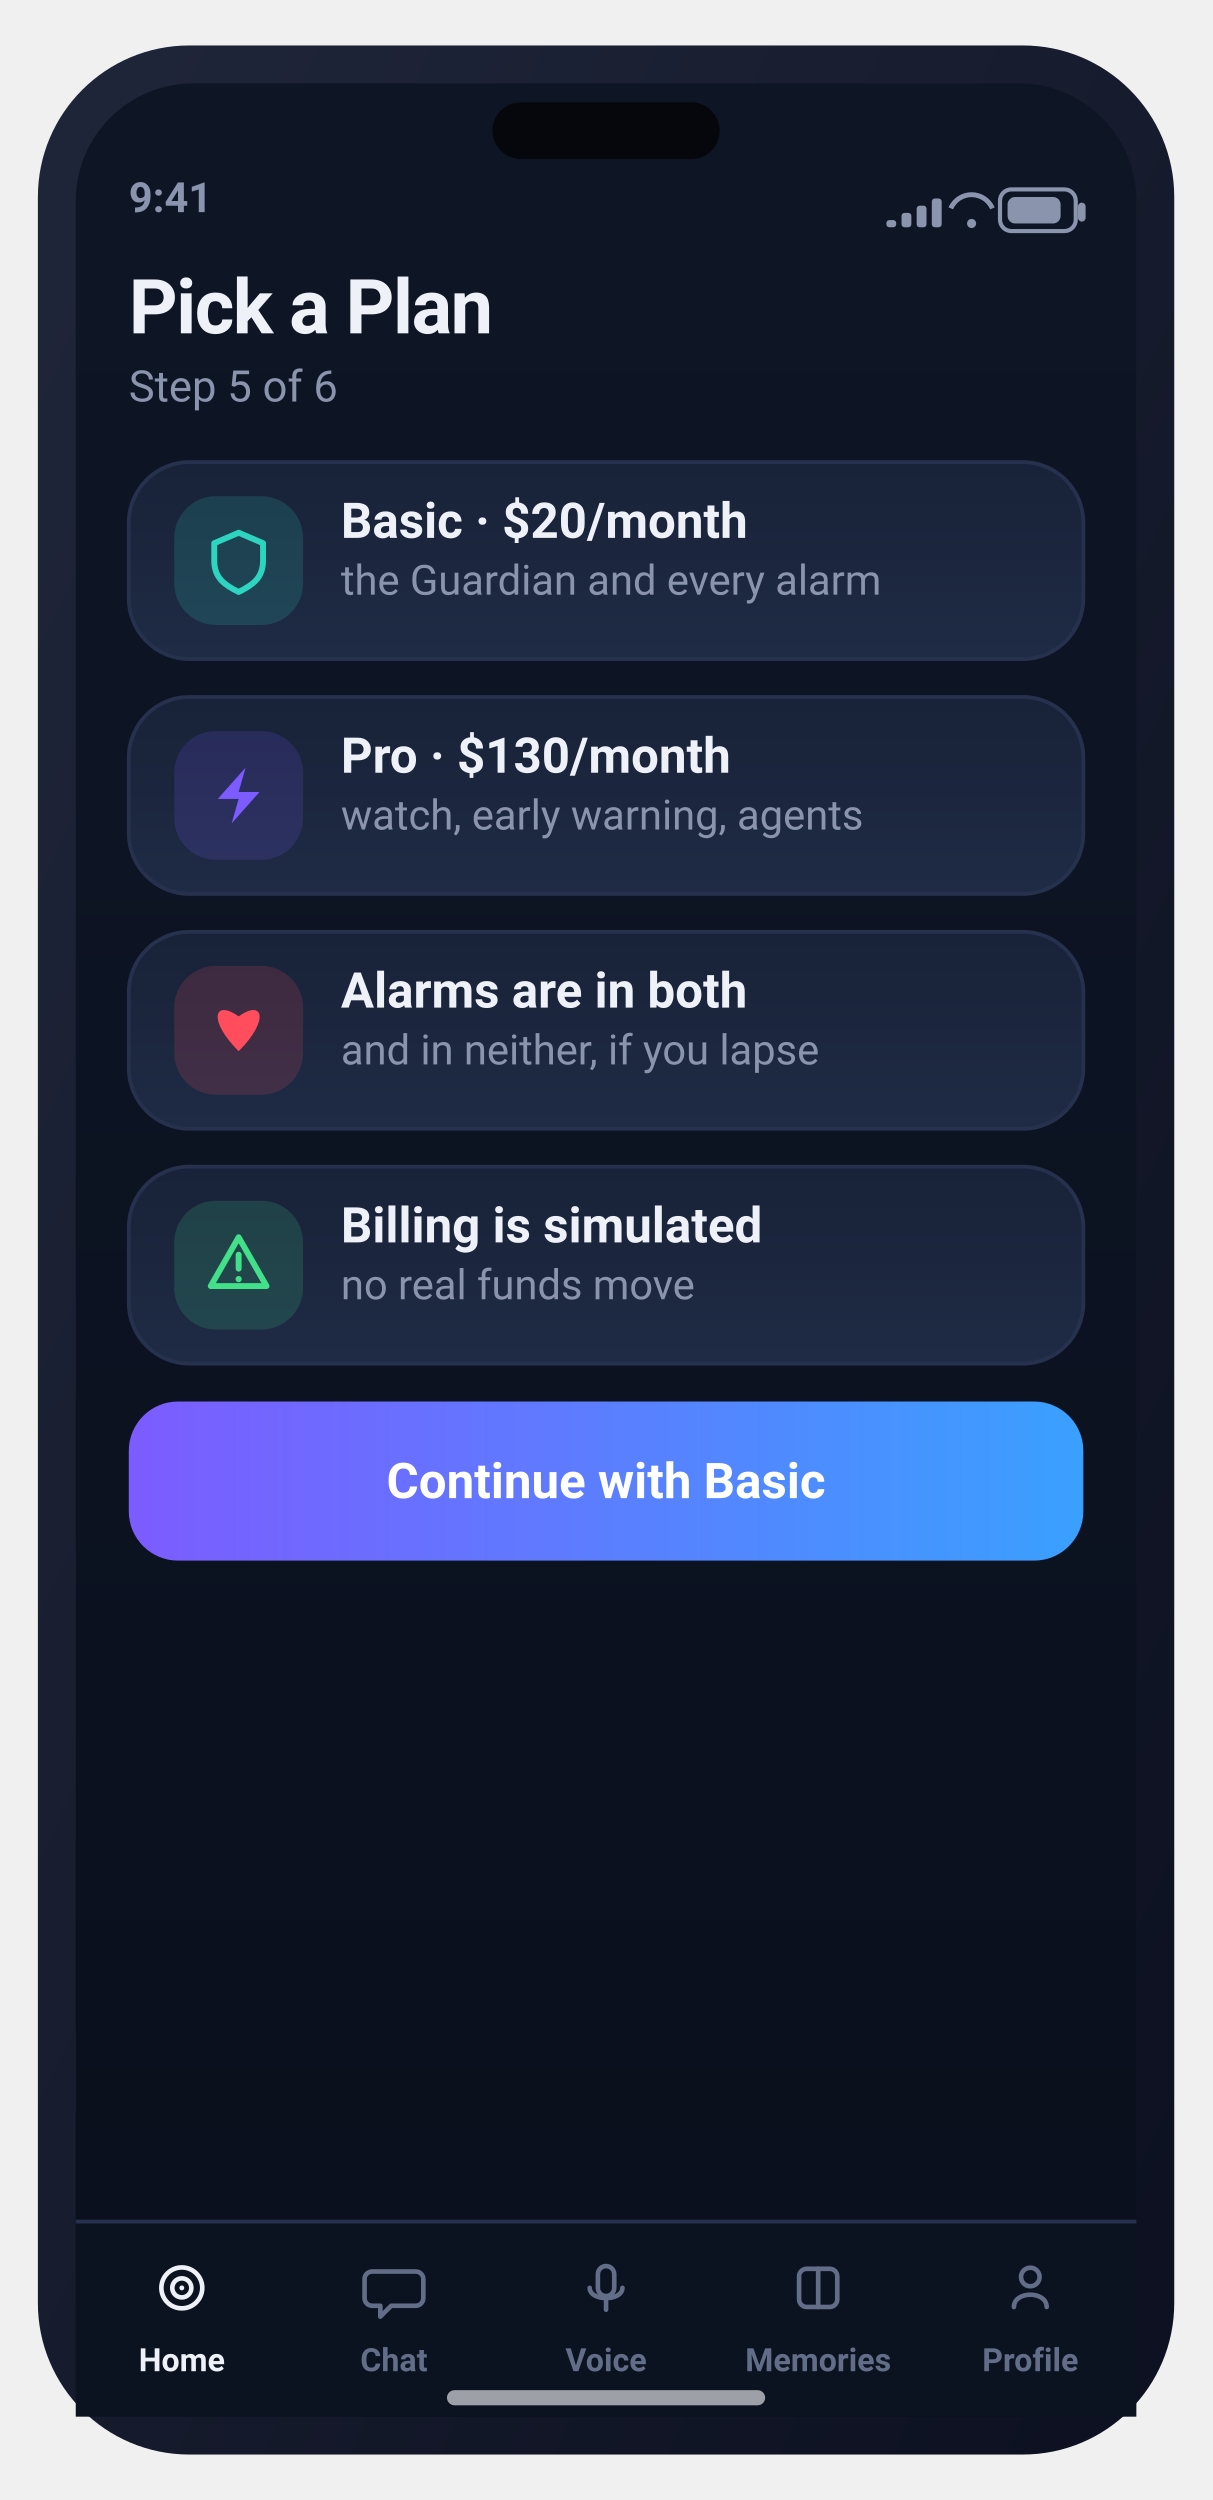
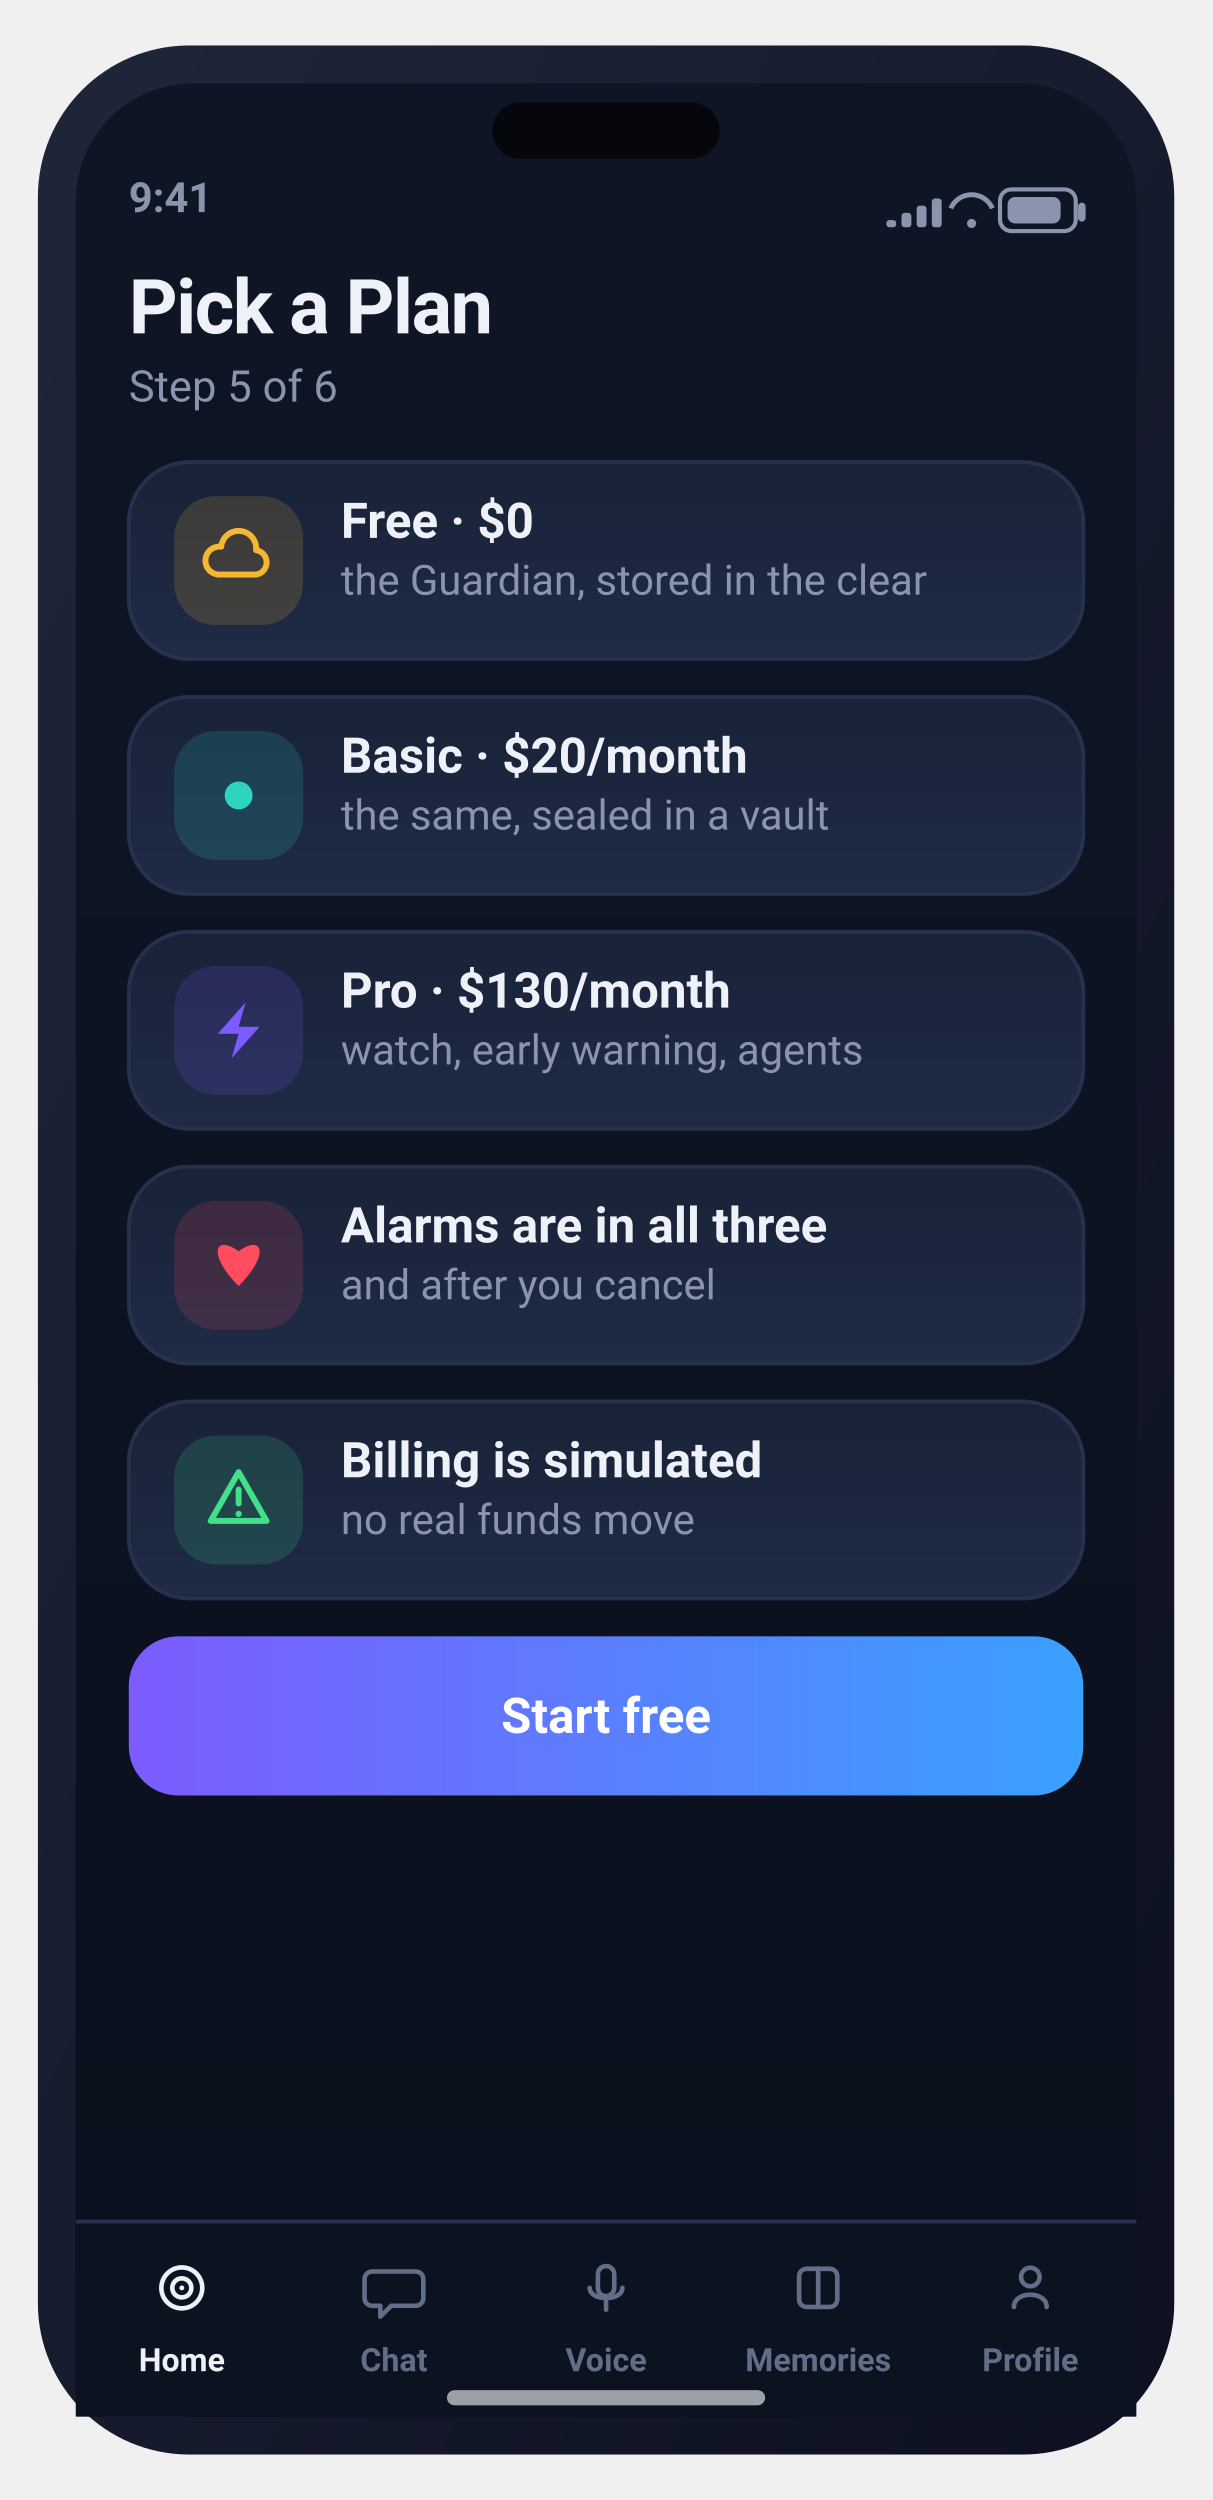
<svg xmlns="http://www.w3.org/2000/svg" width="320" height="660" viewBox="0 0 320 660" role="img" aria-label="Pick a Plan screen">
  <defs>
    <linearGradient id="gScr" x1="0" y1="0" x2="0" y2="1">
      <stop offset="0" stop-color="#0e1626" />
      <stop offset="1" stop-color="#0a0f1c" />
    </linearGradient>
    <linearGradient id="gFrame" x1="0" y1="0" x2="1" y2="1">
      <stop offset="0" stop-color="#20263a" />
      <stop offset="1" stop-color="#0c1020" />
    </linearGradient>
    <linearGradient id="gCard" x1="0" y1="0" x2="0" y2="1">
      <stop offset="0" stop-color="#182238" />
      <stop offset="1" stop-color="#1f2b45" />
    </linearGradient>
    <linearGradient id="gBrand" x1="0" y1="0" x2="1" y2="0">
      <stop offset="0" stop-color="#7c5cff" />
      <stop offset="1" stop-color="#3aa0ff" />
    </linearGradient>
    <linearGradient id="gEmer" x1="0" y1="0" x2="0" y2="1">
      <stop offset="0" stop-color="#ff5b52" />
      <stop offset="1" stop-color="#ff3b30" />
    </linearGradient>
    <linearGradient id="mV" x1="0" y1="0" x2="1" y2="0">
      <stop offset="0" stop-color="#7c5cff" />
      <stop offset="1" stop-color="#3aa0ff" />
    </linearGradient>
    <linearGradient id="mO" x1="0" y1="0" x2="1" y2="0">
      <stop offset="0" stop-color="#f7b731" />
      <stop offset="1" stop-color="#ff7a45" />
    </linearGradient>
    <linearGradient id="mG" x1="0" y1="0" x2="1" y2="0">
      <stop offset="0" stop-color="#2fd27a" />
      <stop offset="1" stop-color="#43e08a" />
    </linearGradient>
    <radialGradient id="orb" cx="34%" cy="30%" r="75%">
      <stop offset="0" stop-color="#c3b0ff" />
      <stop offset="42%" stop-color="#7c5cff" />
      <stop offset="80%" stop-color="#2f6cf0" />
      <stop offset="100%" stop-color="#14204a" />
    </radialGradient>
  </defs>
  <rect x="10.0" y="12.0" width="300.0" height="636.0" rx="40" fill="url(#gFrame)" />
  <rect x="20.0" y="22.0" width="280.0" height="616.0" rx="31" fill="url(#gScr)" />
  <rect x="130.0" y="27.0" width="60.0" height="15.0" rx="7.5" fill="#05070d" />
  <text x="34.0" y="56.0" font-family="-apple-system,BlinkMacSystemFont,'SF Pro Text','Segoe UI',Roboto,system-ui,sans-serif" font-size="11" font-weight="600" fill="#8a94ad" text-anchor="start">9:41</text>
  <rect x="264.0" y="50.0" width="20.0" height="11.0" rx="3" fill="none" stroke="#8a94ad" stroke-width="1.1" />
  <rect x="266.0" y="52.0" width="14.0" height="7.0" rx="2" fill="#8a94ad" />
  <rect x="284.6" y="53.5" width="2.0" height="5.0" rx="1" fill="#8a94ad" />
  <path d="M251 55 a6 6 0 0 1 11 0" fill="none" stroke="#8a94ad" stroke-width="1.3" />
  <circle cx="256.5" cy="59" r="1.2" fill="#8a94ad" />
  <rect x="234.0" y="58.1" width="2.6" height="1.9" rx="0.8" fill="#8a94ad" />
  <rect x="238.0" y="56.2" width="2.6" height="3.8" rx="0.8" fill="#8a94ad" />
  <rect x="242.0" y="54.3" width="2.6" height="5.7" rx="0.8" fill="#8a94ad" />
  <rect x="246.0" y="52.4" width="2.6" height="7.6" rx="0.8" fill="#8a94ad" />
  <text x="34.0" y="88.0" font-family="-apple-system,BlinkMacSystemFont,'SF Pro Text','Segoe UI',Roboto,system-ui,sans-serif" font-size="20" font-weight="700" fill="#eef1f7" text-anchor="start" letter-spacing="-0.4">Pick a Plan</text>
  <text x="34.0" y="106.0" font-family="-apple-system,BlinkMacSystemFont,'SF Pro Text','Segoe UI',Roboto,system-ui,sans-serif" font-size="11.5" font-weight="400" fill="#8a94ad" text-anchor="start">Step 5 of 6</text>
  <rect x="34.0" y="122.0" width="252.0" height="52.0" rx="16" fill="url(#gCard)" stroke="#26314e" stroke-width="1" />
-   <rect x="46.0" y="131.0" width="34.0" height="34.0" rx="11" fill="rgba(45,212,191,0.16)" />
-   <path d="M63 140.64 l6.44 2.76 v4.6 c0 4.6 -2.76 6.44 -6.44 8.28 c-3.68 -1.84 -6.44 -3.68 -6.44 -8.28 v-4.6 Z" fill="none" stroke="#2dd4bf" stroke-width="1.56" stroke-linecap="round" stroke-linejoin="round" />
-   <text x="90.0" y="142.0" font-family="-apple-system,BlinkMacSystemFont,'SF Pro Text','Segoe UI',Roboto,system-ui,sans-serif" font-size="13" font-weight="600" fill="#eef1f7" text-anchor="start">Basic · $20/month</text>
-   <text x="90.0" y="157.0" font-family="-apple-system,BlinkMacSystemFont,'SF Pro Text','Segoe UI',Roboto,system-ui,sans-serif" font-size="11" font-weight="400" fill="#8a94ad" text-anchor="start">the Guardian and every alarm</text>
+   <rect x="46.0" y="131.0" width="34.0" height="34.0" rx="11" fill="rgba(247,183,49,0.16)" />
+   <path d="M57.48 151.68 a3.68 3.68 0 0 1 0.92 -7.36 a4.6 4.6 0 0 1 9.2 0.92 a3.22 3.22 0 0 1 -0.92 6.44 Z" fill="none" stroke="#f7b731" stroke-width="1.56" stroke-linecap="round" stroke-linejoin="round" />
+   <text x="90.0" y="142.0" font-family="-apple-system,BlinkMacSystemFont,'SF Pro Text','Segoe UI',Roboto,system-ui,sans-serif" font-size="13" font-weight="600" fill="#eef1f7" text-anchor="start">Free · $0</text>
+   <text x="90.0" y="157.0" font-family="-apple-system,BlinkMacSystemFont,'SF Pro Text','Segoe UI',Roboto,system-ui,sans-serif" font-size="11" font-weight="400" fill="#8a94ad" text-anchor="start">the Guardian, stored in the clear</text>
  <rect x="34.0" y="184.0" width="252.0" height="52.0" rx="16" fill="url(#gCard)" stroke="#26314e" stroke-width="1" />
-   <rect x="46.0" y="193.0" width="34.0" height="34.0" rx="11" fill="rgba(124,92,255,0.16)" />
-   <path d="M64.84 202.64 L57.48 210.92 L63 210.92 L61.16 217.36 L68.52 209.08 L63 209.08 Z" fill="#7c5cff" />
-   <text x="90.0" y="204.0" font-family="-apple-system,BlinkMacSystemFont,'SF Pro Text','Segoe UI',Roboto,system-ui,sans-serif" font-size="13" font-weight="600" fill="#eef1f7" text-anchor="start">Pro · $130/month</text>
-   <text x="90.0" y="219.0" font-family="-apple-system,BlinkMacSystemFont,'SF Pro Text','Segoe UI',Roboto,system-ui,sans-serif" font-size="11" font-weight="400" fill="#8a94ad" text-anchor="start">watch, early warning, agents</text>
+   <rect x="46.0" y="193.0" width="34.0" height="34.0" rx="11" fill="rgba(45,212,191,0.16)" />
+   <circle cx="63" cy="210.0" r="3.68" fill="#2dd4bf" />
+   <text x="90.0" y="204.0" font-family="-apple-system,BlinkMacSystemFont,'SF Pro Text','Segoe UI',Roboto,system-ui,sans-serif" font-size="13" font-weight="600" fill="#eef1f7" text-anchor="start">Basic · $20/month</text>
+   <text x="90.0" y="219.0" font-family="-apple-system,BlinkMacSystemFont,'SF Pro Text','Segoe UI',Roboto,system-ui,sans-serif" font-size="11" font-weight="400" fill="#8a94ad" text-anchor="start">the same, sealed in a vault</text>
  <rect x="34.0" y="246.0" width="252.0" height="52.0" rx="16" fill="url(#gCard)" stroke="#26314e" stroke-width="1" />
-   <rect x="46.0" y="255.0" width="34.0" height="34.0" rx="11" fill="rgba(255,77,94,0.16)" />
-   <path d="M63 277.52 C54.72 269.24,56.56 263.72,63 268.32 C69.44 263.72,71.28 269.24,63 277.52 Z" fill="#ff4d5e" />
-   <text x="90.0" y="266.0" font-family="-apple-system,BlinkMacSystemFont,'SF Pro Text','Segoe UI',Roboto,system-ui,sans-serif" font-size="13" font-weight="600" fill="#eef1f7" text-anchor="start">Alarms are in both</text>
-   <text x="90.0" y="281.0" font-family="-apple-system,BlinkMacSystemFont,'SF Pro Text','Segoe UI',Roboto,system-ui,sans-serif" font-size="11" font-weight="400" fill="#8a94ad" text-anchor="start">and in neither, if you lapse</text>
+   <rect x="46.0" y="255.0" width="34.0" height="34.0" rx="11" fill="rgba(124,92,255,0.16)" />
+   <path d="M64.84 264.64 L57.48 272.92 L63 272.92 L61.16 279.36 L68.52 271.08 L63 271.08 Z" fill="#7c5cff" />
+   <text x="90.0" y="266.0" font-family="-apple-system,BlinkMacSystemFont,'SF Pro Text','Segoe UI',Roboto,system-ui,sans-serif" font-size="13" font-weight="600" fill="#eef1f7" text-anchor="start">Pro · $130/month</text>
+   <text x="90.0" y="281.0" font-family="-apple-system,BlinkMacSystemFont,'SF Pro Text','Segoe UI',Roboto,system-ui,sans-serif" font-size="11" font-weight="400" fill="#8a94ad" text-anchor="start">watch, early warning, agents</text>
  <rect x="34.0" y="308.0" width="252.0" height="52.0" rx="16" fill="url(#gCard)" stroke="#26314e" stroke-width="1" />
-   <rect x="46.0" y="317.0" width="34.0" height="34.0" rx="11" fill="rgba(67,224,138,0.16)" />
-   <path d="M63 326.64 L70.36 339.52 H55.64 Z" fill="none" stroke="#43e08a" stroke-width="1.56" stroke-linecap="round" stroke-linejoin="round" />
-   <path d="M63 331.24 v3.68" fill="none" stroke="#43e08a" stroke-width="1.56" stroke-linecap="round" stroke-linejoin="round" />
-   <circle cx="63" cy="337.68" r="0.828" fill="#43e08a" />
-   <text x="90.0" y="328.0" font-family="-apple-system,BlinkMacSystemFont,'SF Pro Text','Segoe UI',Roboto,system-ui,sans-serif" font-size="13" font-weight="600" fill="#eef1f7" text-anchor="start">Billing is simulated</text>
-   <text x="90.0" y="343.0" font-family="-apple-system,BlinkMacSystemFont,'SF Pro Text','Segoe UI',Roboto,system-ui,sans-serif" font-size="11" font-weight="400" fill="#8a94ad" text-anchor="start">no real funds move</text>
-   <rect x="34.0" y="370.0" width="252.0" height="42.0" rx="13" fill="url(#gBrand)" />
-   <text x="160.0" y="395.5" font-family="-apple-system,BlinkMacSystemFont,'SF Pro Text','Segoe UI',Roboto,system-ui,sans-serif" font-size="13" font-weight="700" fill="#fff" text-anchor="middle">Continue with Basic</text>
+   <rect x="46.0" y="317.0" width="34.0" height="34.0" rx="11" fill="rgba(255,77,94,0.16)" />
+   <path d="M63 339.52 C54.72 331.24,56.56 325.72,63 330.32 C69.44 325.72,71.28 331.24,63 339.52 Z" fill="#ff4d5e" />
+   <text x="90.0" y="328.0" font-family="-apple-system,BlinkMacSystemFont,'SF Pro Text','Segoe UI',Roboto,system-ui,sans-serif" font-size="13" font-weight="600" fill="#eef1f7" text-anchor="start">Alarms are in all three</text>
+   <text x="90.0" y="343.0" font-family="-apple-system,BlinkMacSystemFont,'SF Pro Text','Segoe UI',Roboto,system-ui,sans-serif" font-size="11" font-weight="400" fill="#8a94ad" text-anchor="start">and after you cancel</text>
+   <rect x="34.0" y="370.0" width="252.0" height="52.0" rx="16" fill="url(#gCard)" stroke="#26314e" stroke-width="1" />
+   <rect x="46.0" y="379.0" width="34.0" height="34.0" rx="11" fill="rgba(67,224,138,0.16)" />
+   <path d="M63 388.64 L70.36 401.52 H55.64 Z" fill="none" stroke="#43e08a" stroke-width="1.56" stroke-linecap="round" stroke-linejoin="round" />
+   <path d="M63 393.24 v3.68" fill="none" stroke="#43e08a" stroke-width="1.56" stroke-linecap="round" stroke-linejoin="round" />
+   <circle cx="63" cy="399.68" r="0.828" fill="#43e08a" />
+   <text x="90.0" y="390.0" font-family="-apple-system,BlinkMacSystemFont,'SF Pro Text','Segoe UI',Roboto,system-ui,sans-serif" font-size="13" font-weight="600" fill="#eef1f7" text-anchor="start">Billing is simulated</text>
+   <text x="90.0" y="405.0" font-family="-apple-system,BlinkMacSystemFont,'SF Pro Text','Segoe UI',Roboto,system-ui,sans-serif" font-size="11" font-weight="400" fill="#8a94ad" text-anchor="start">no real funds move</text>
+   <rect x="34.0" y="432.0" width="252.0" height="42.0" rx="13" fill="url(#gBrand)" />
+   <text x="160.0" y="457.5" font-family="-apple-system,BlinkMacSystemFont,'SF Pro Text','Segoe UI',Roboto,system-ui,sans-serif" font-size="13" font-weight="700" fill="#fff" text-anchor="middle">Start free</text>
  <rect x="20.0" y="586.0" width="280.0" height="52.0" rx="0" fill="#0b1220" />
  <rect x="20" y="586" width="280" height="1" fill="#26314e" />
  <circle cx="48.0" cy="604" r="5.4" fill="none" stroke="#eef1f7" stroke-width="1.22" stroke-linecap="round" stroke-linejoin="round" />
  <circle cx="48.0" cy="604" r="2.52" fill="none" stroke="#eef1f7" stroke-width="1.22" stroke-linecap="round" stroke-linejoin="round" />
  <circle cx="48.0" cy="604" r="0.648" fill="#eef1f7" />
  <text x="48.0" y="626.0" font-family="-apple-system,BlinkMacSystemFont,'SF Pro Text','Segoe UI',Roboto,system-ui,sans-serif" font-size="8.5" font-weight="600" fill="#eef1f7" text-anchor="middle">Home</text>
  <path d="M98.24 599.68 h11.52 a2 2 0 0 1 2 2 v5.04 a2 2 0 0 1 -2 2 h-6.48 l-2.88 2.88 v-2.88 h-2.16 a2 2 0 0 1 -2 -2 v-5.04 a2 2 0 0 1 2 -2 Z" fill="none" stroke="#626d88" stroke-width="1.22" stroke-linecap="round" stroke-linejoin="round" />
  <text x="104.0" y="626.0" font-family="-apple-system,BlinkMacSystemFont,'SF Pro Text','Segoe UI',Roboto,system-ui,sans-serif" font-size="8.5" font-weight="600" fill="#626d88" text-anchor="middle">Chat</text>
  <rect x="157.84" y="598.24" width="4.32" height="7.92" rx="2.16" fill="none" stroke="#626d88" stroke-width="1.22" stroke-linecap="round" stroke-linejoin="round" />
  <path d="M155.68 604 c0 3.6 8.64 3.6 8.64 0 M160.0 607.6 v2.16" fill="none" stroke="#626d88" stroke-width="1.22" stroke-linecap="round" stroke-linejoin="round" />
  <text x="160.0" y="626.0" font-family="-apple-system,BlinkMacSystemFont,'SF Pro Text','Segoe UI',Roboto,system-ui,sans-serif" font-size="8.5" font-weight="600" fill="#626d88" text-anchor="middle">Voice</text>
  <rect x="210.96" y="598.96" width="10.08" height="10.08" rx="2" fill="none" stroke="#626d88" stroke-width="1.22" stroke-linecap="round" stroke-linejoin="round" />
  <path d="M216.0 598.96 v10.08" fill="none" stroke="#626d88" stroke-width="1.22" stroke-linecap="round" stroke-linejoin="round" />
  <text x="216.0" y="626.0" font-family="-apple-system,BlinkMacSystemFont,'SF Pro Text','Segoe UI',Roboto,system-ui,sans-serif" font-size="8.5" font-weight="600" fill="#626d88" text-anchor="middle">Memories</text>
  <circle cx="272.0" cy="601.12" r="2.448" fill="none" stroke="#626d88" stroke-width="1.22" stroke-linecap="round" stroke-linejoin="round" />
  <path d="M267.68 609.04 c0 -4.32 8.64 -4.32 8.64 0" fill="none" stroke="#626d88" stroke-width="1.22" stroke-linecap="round" stroke-linejoin="round" />
  <text x="272.0" y="626.0" font-family="-apple-system,BlinkMacSystemFont,'SF Pro Text','Segoe UI',Roboto,system-ui,sans-serif" font-size="8.5" font-weight="600" fill="#626d88" text-anchor="middle">Profile</text>
  <rect x="118.0" y="631.0" width="84.0" height="4.0" rx="2" fill="rgba(255,255,255,0.6)" />
</svg>
